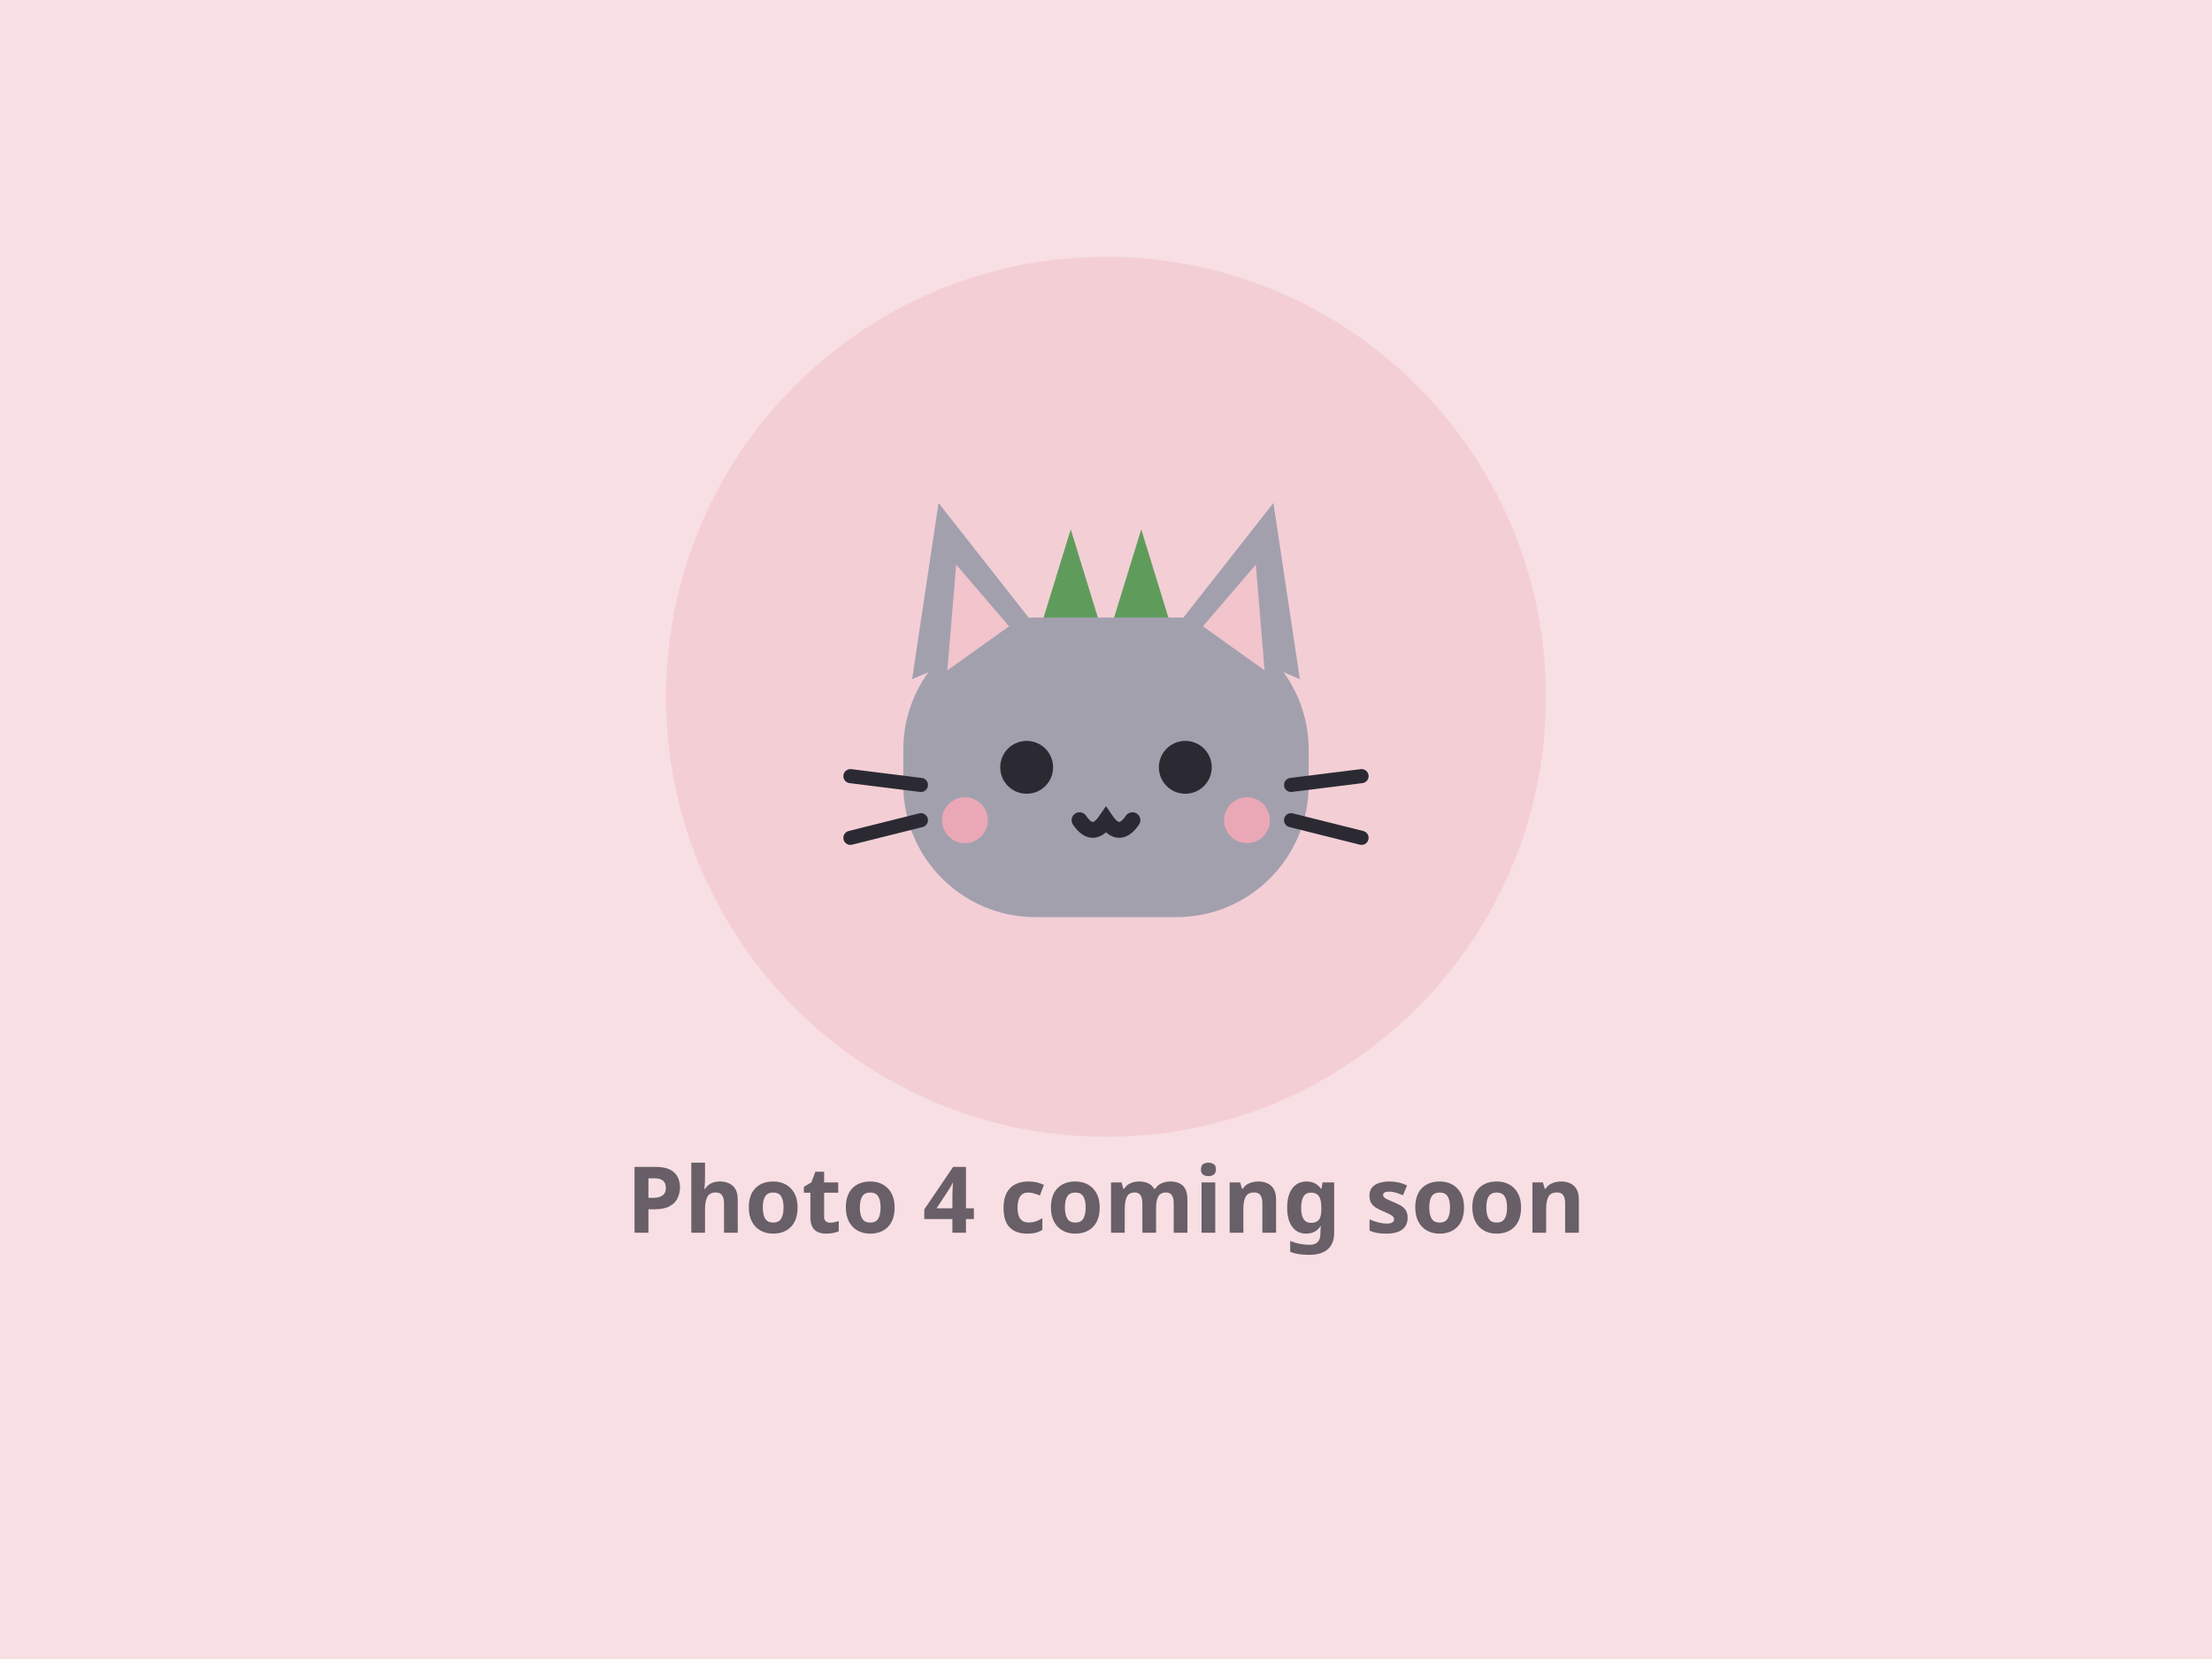
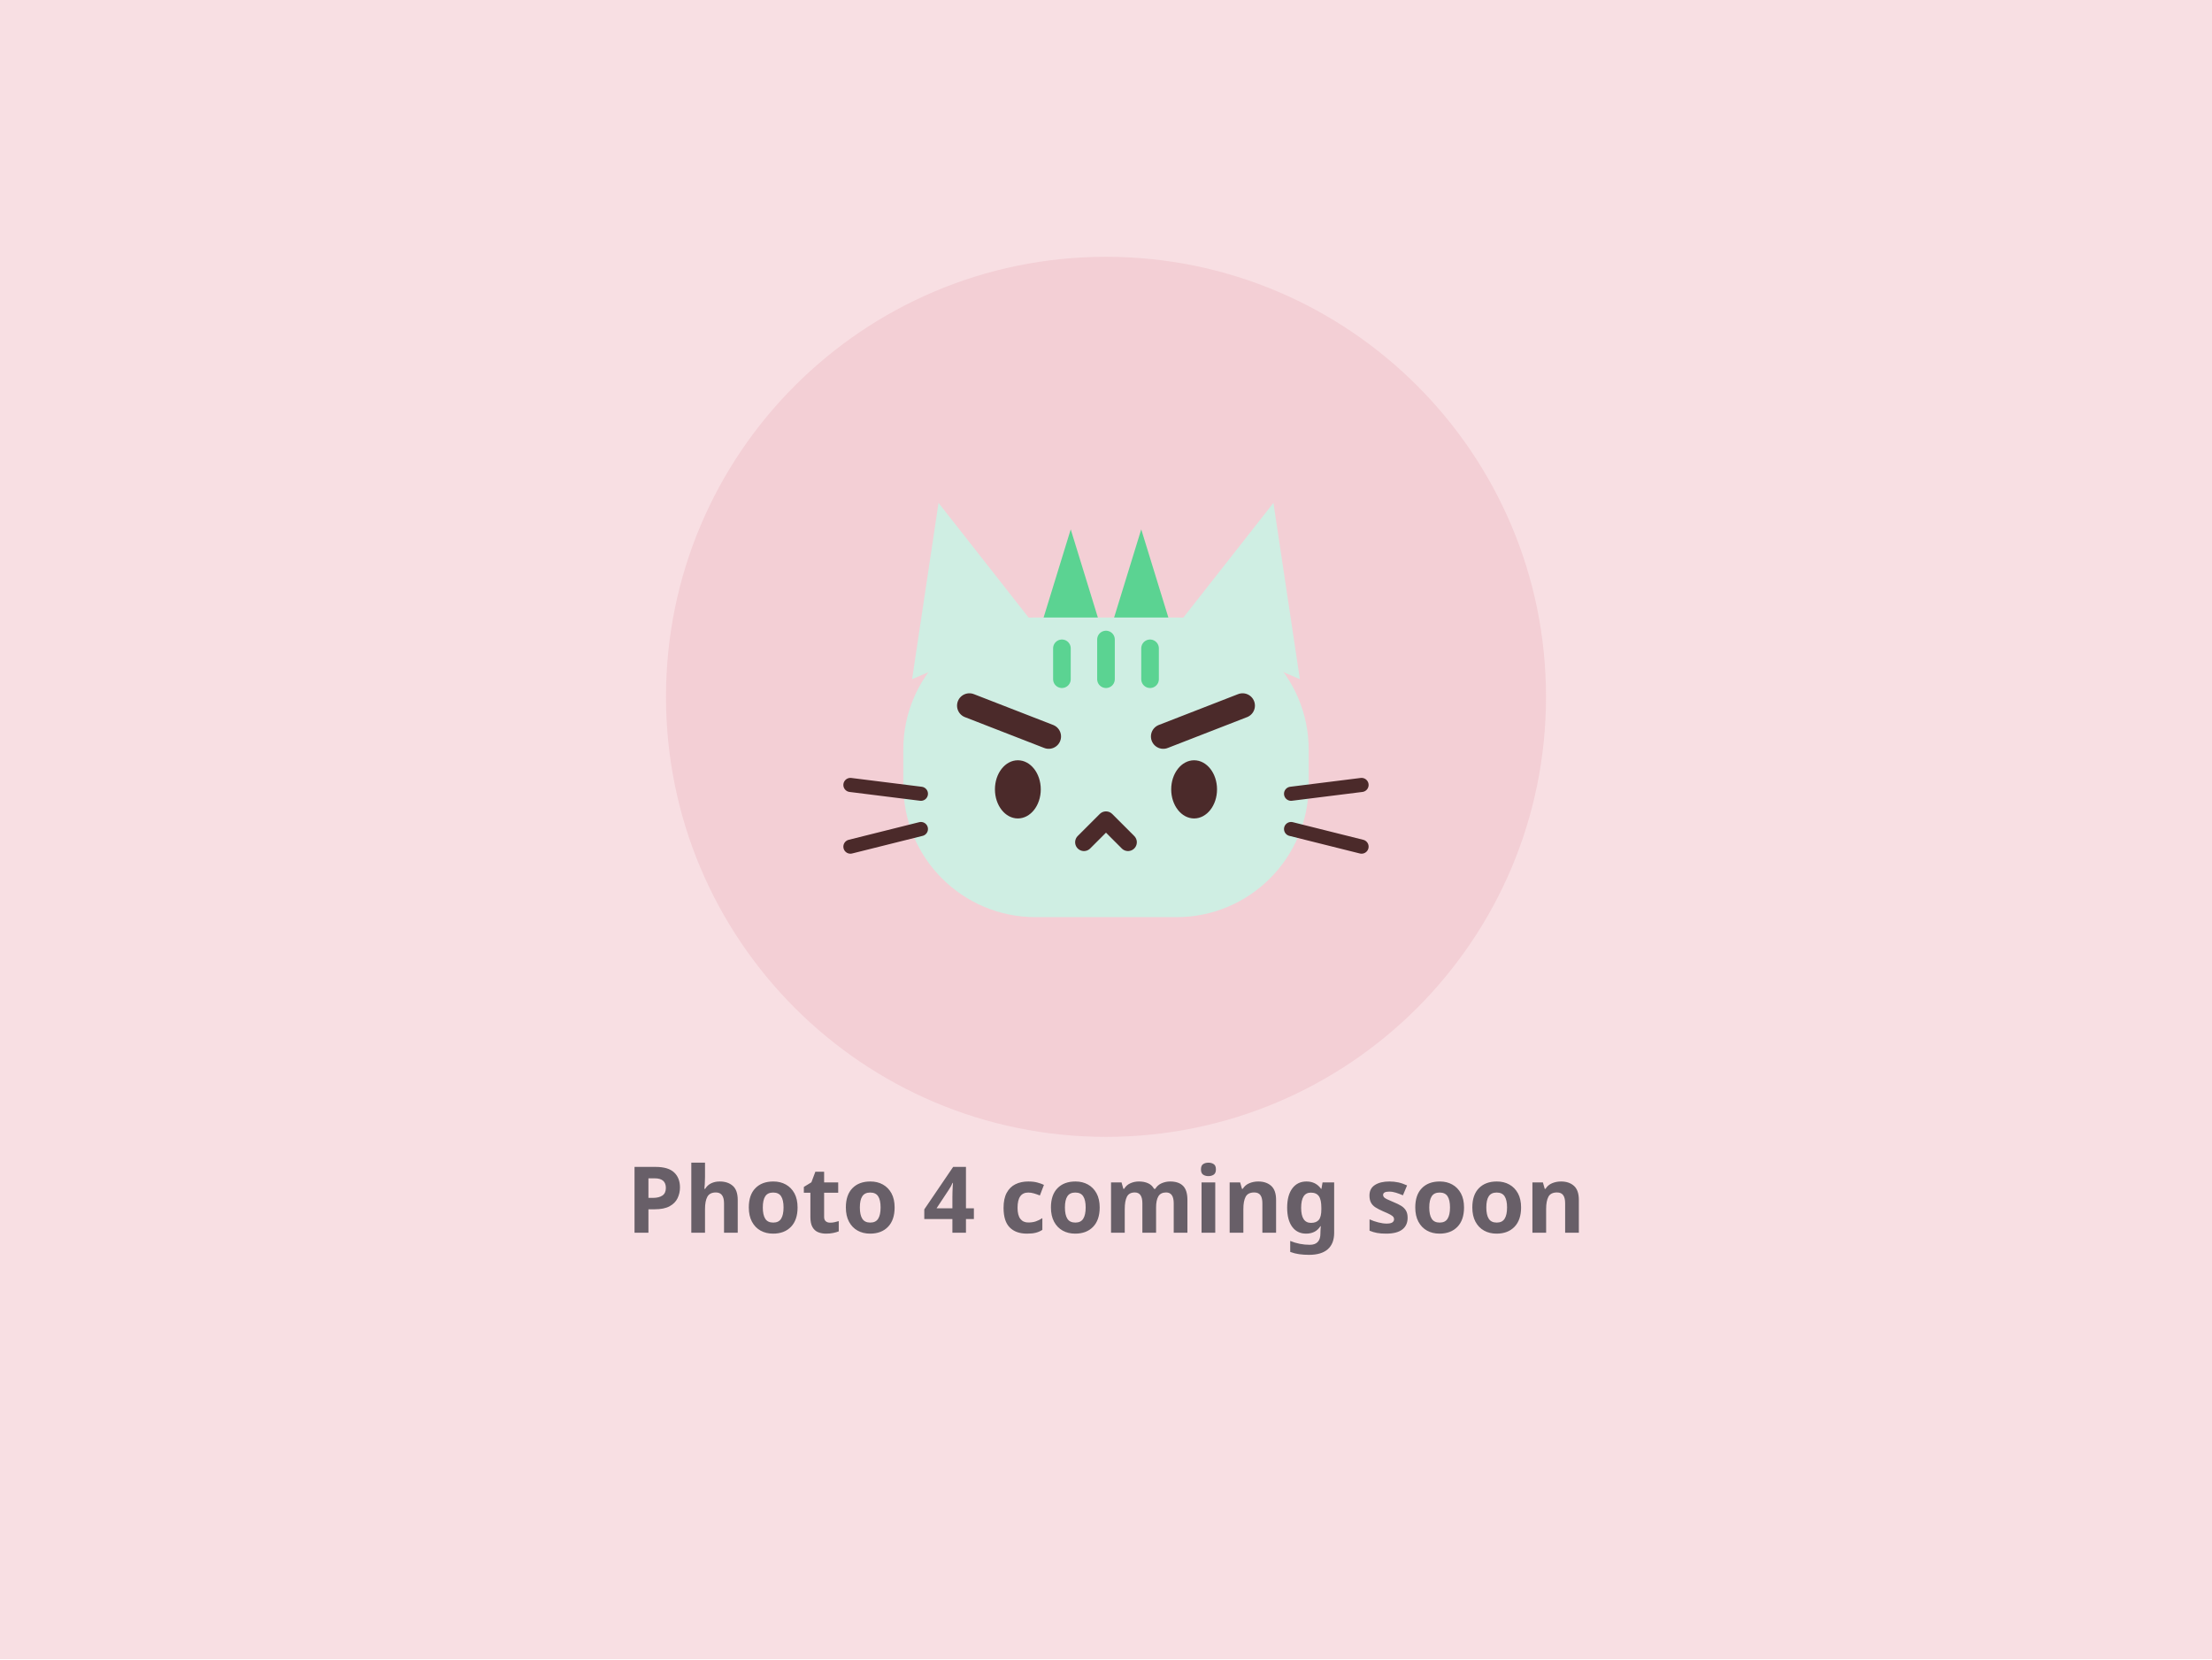
<svg xmlns="http://www.w3.org/2000/svg" viewBox="0 0 1200 900" width="1200" height="900">
  <rect width="1200" height="900" fill="#f8dfe3" />
  <circle cx="600.0" cy="378.0" r="238.7" fill="#f3cfd5" />
  <g transform="translate(447.0 225.0) scale(4.781)">
-     <path d="M24 26 L28 13 L32 26 L36 13 L40 26 Z" fill="#5f9c5c" />
-     <path d="M10 30 L13 10 L24 24 Z" fill="#a3a0ae" />
-     <path d="M54 30 L51 10 L40 24 Z" fill="#a3a0ae" />
-     <rect x="9" y="23" width="46" height="34" rx="15" fill="#a3a0ae" />
-     <path d="M14 29 L15 17 L21 24 Z" fill="#f2c4cc" />
-     <path d="M50 29 L49 17 L43 24 Z" fill="#f2c4cc" />
-     <circle cx="23" cy="40" r="3" fill="#2b2a33" />
-     <circle cx="41" cy="40" r="3" fill="#2b2a33" />
-     <path d="M29 46 q1.5 2.2 3 0 q1.5 2.2 3 0" fill="none" stroke="#2b2a33" stroke-width="1.8" stroke-linecap="round" />
-     <circle cx="16" cy="46" r="2.6" fill="#f2a9b7" opacity="0.9" />
-     <circle cx="48" cy="46" r="2.6" fill="#f2a9b7" opacity="0.9" />
-     <path d="M3 41 L11 42 M3 48 L11 46 M61 41 L53 42 M61 48 L53 46" stroke="#2b2a33" stroke-width="1.6" stroke-linecap="round" />
+     <path d="M24 26 L28 13 L32 26 L36 13 L40 26 Z" fill="#5bd392" />
+     <path d="M10 30 L13 10 L24 24 Z" fill="#cfeee3" />
+     <path d="M54 30 L51 10 L40 24 Z" fill="#cfeee3" />
+     <rect x="9" y="23" width="46" height="34" rx="15" fill="#cfeee3" />
+     <path d="M27 26.5 v3.5 M32 25.5 v4.5 M37 26.5 v3.5" stroke="#5bd392" stroke-width="2" stroke-linecap="round" />
+     <path d="M16.5 33 L25.5 36.5" stroke="#4b2a2a" stroke-width="2.8" stroke-linecap="round" />
+     <path d="M47.5 33 L38.5 36.5" stroke="#4b2a2a" stroke-width="2.8" stroke-linecap="round" />
+     <ellipse cx="22" cy="42.5" rx="2.6" ry="3.3" fill="#4b2a2a" />
+     <ellipse cx="42" cy="42.5" rx="2.6" ry="3.3" fill="#4b2a2a" />
+     <path d="M29.5 48.5 L32 46 L34.5 48.5" fill="none" stroke="#4b2a2a" stroke-width="2" stroke-linecap="round" stroke-linejoin="round" />
+     <path d="M3 42 L11 43 M3 49 L11 47 M61 42 L53 43 M61 49 L53 47" stroke="#4b2a2a" stroke-width="1.6" stroke-linecap="round" />
  </g>
  <text x="600.0" y="668.7" text-anchor="middle" font-family="Fredoka, Nunito, system-ui, sans-serif" font-size="50" font-weight="600" fill="#2b2a33" opacity="0.7">Photo 4 coming soon</text>
</svg>
